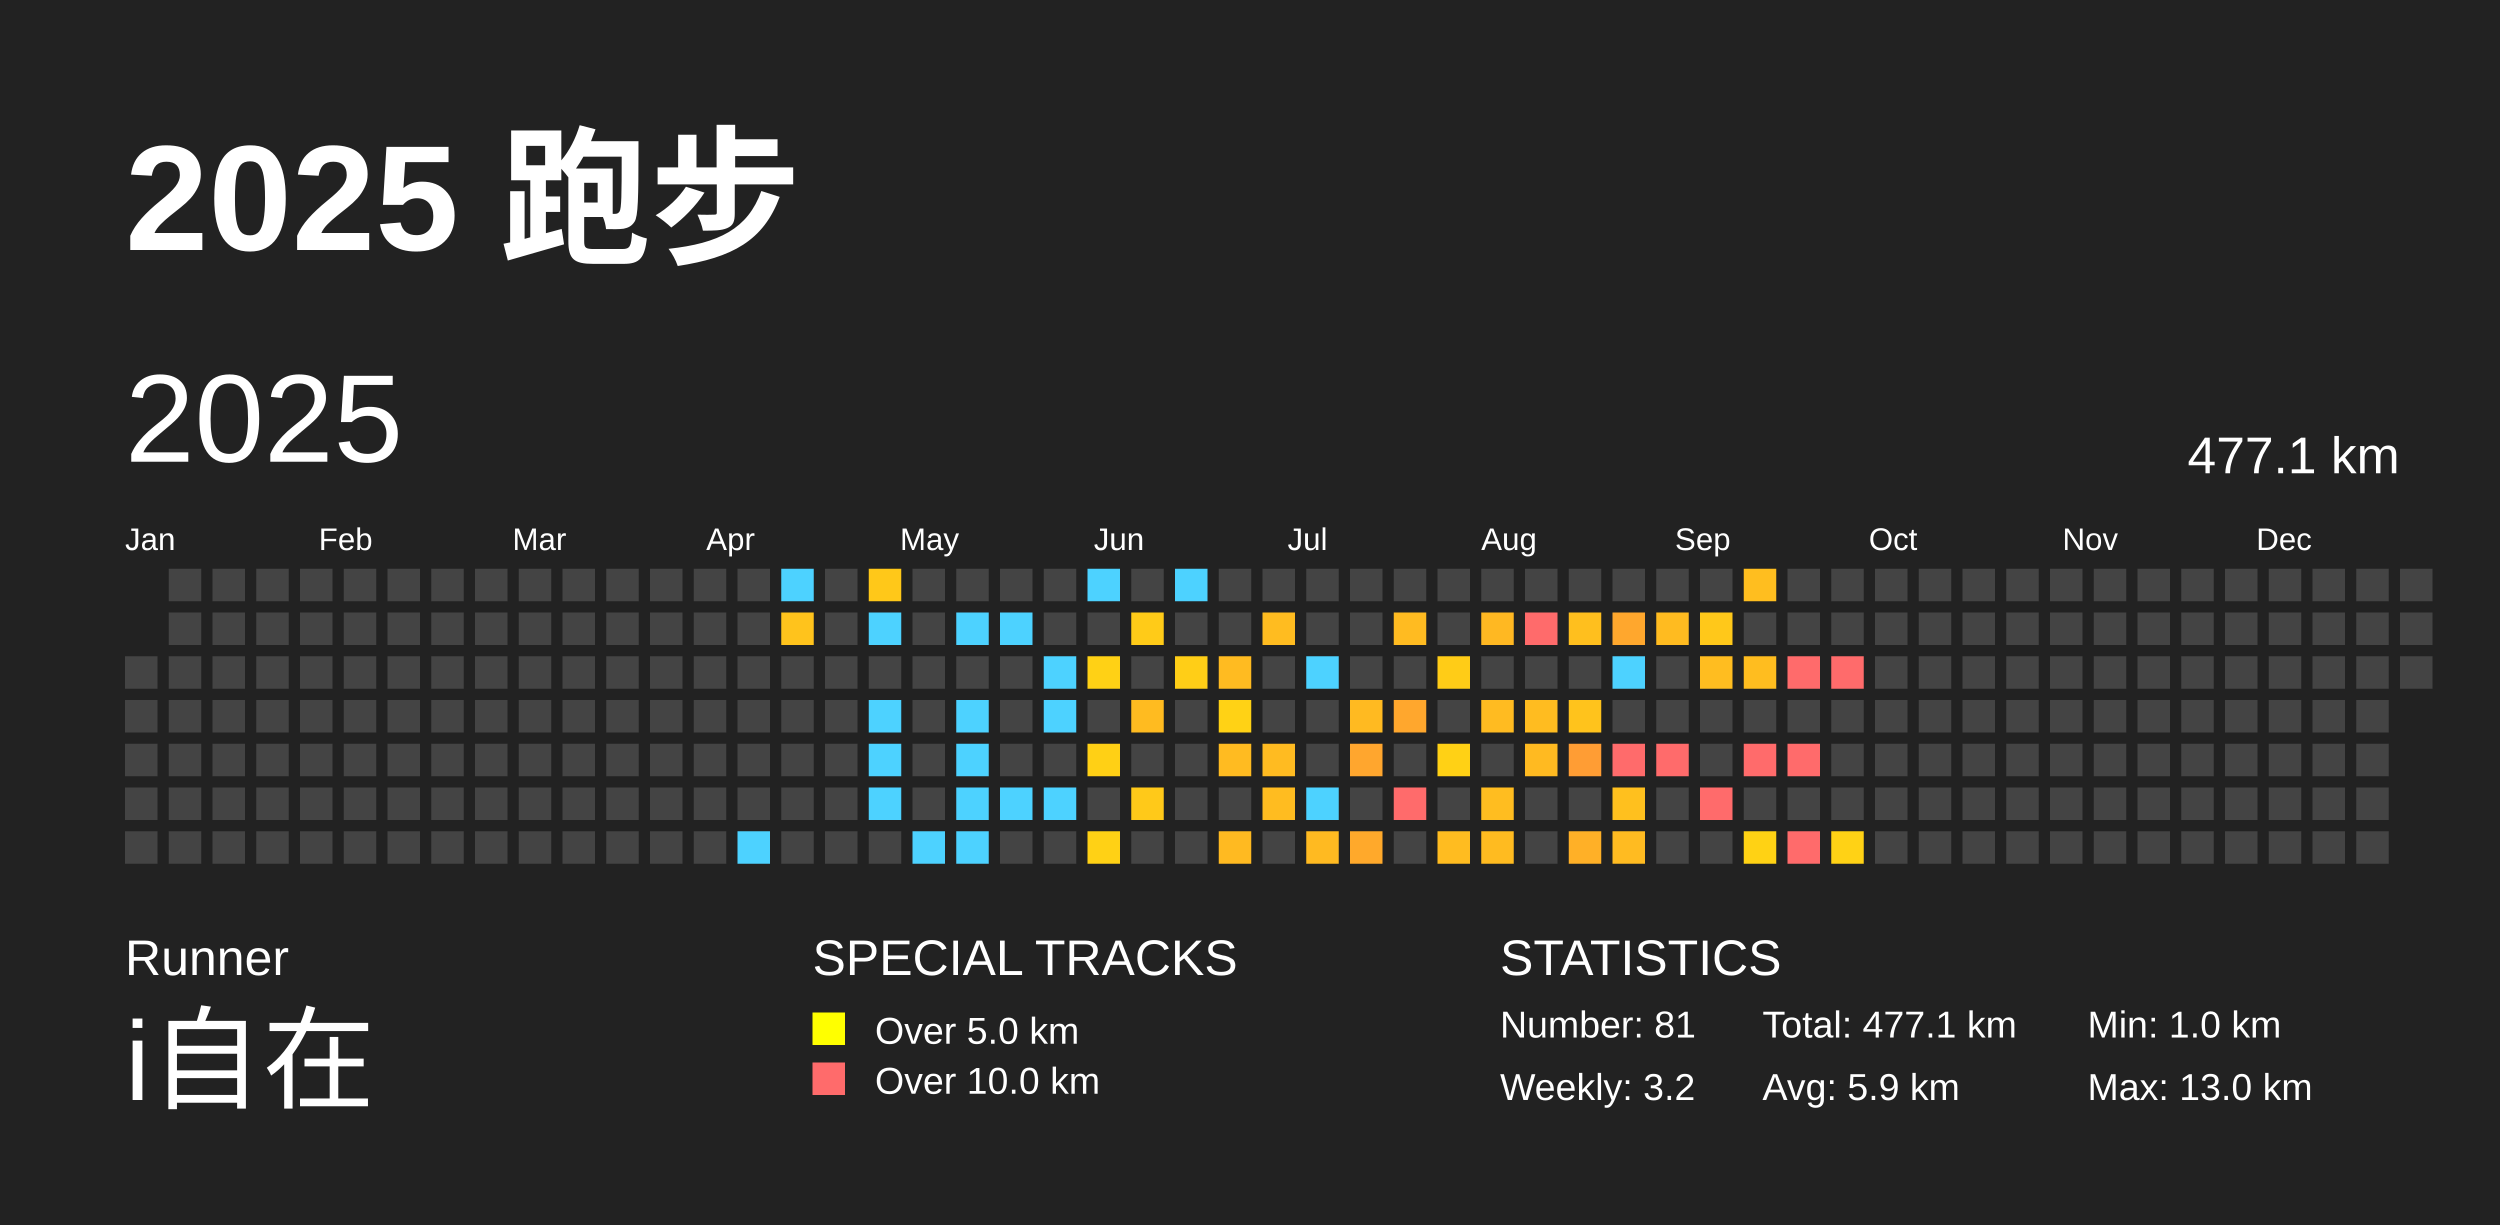
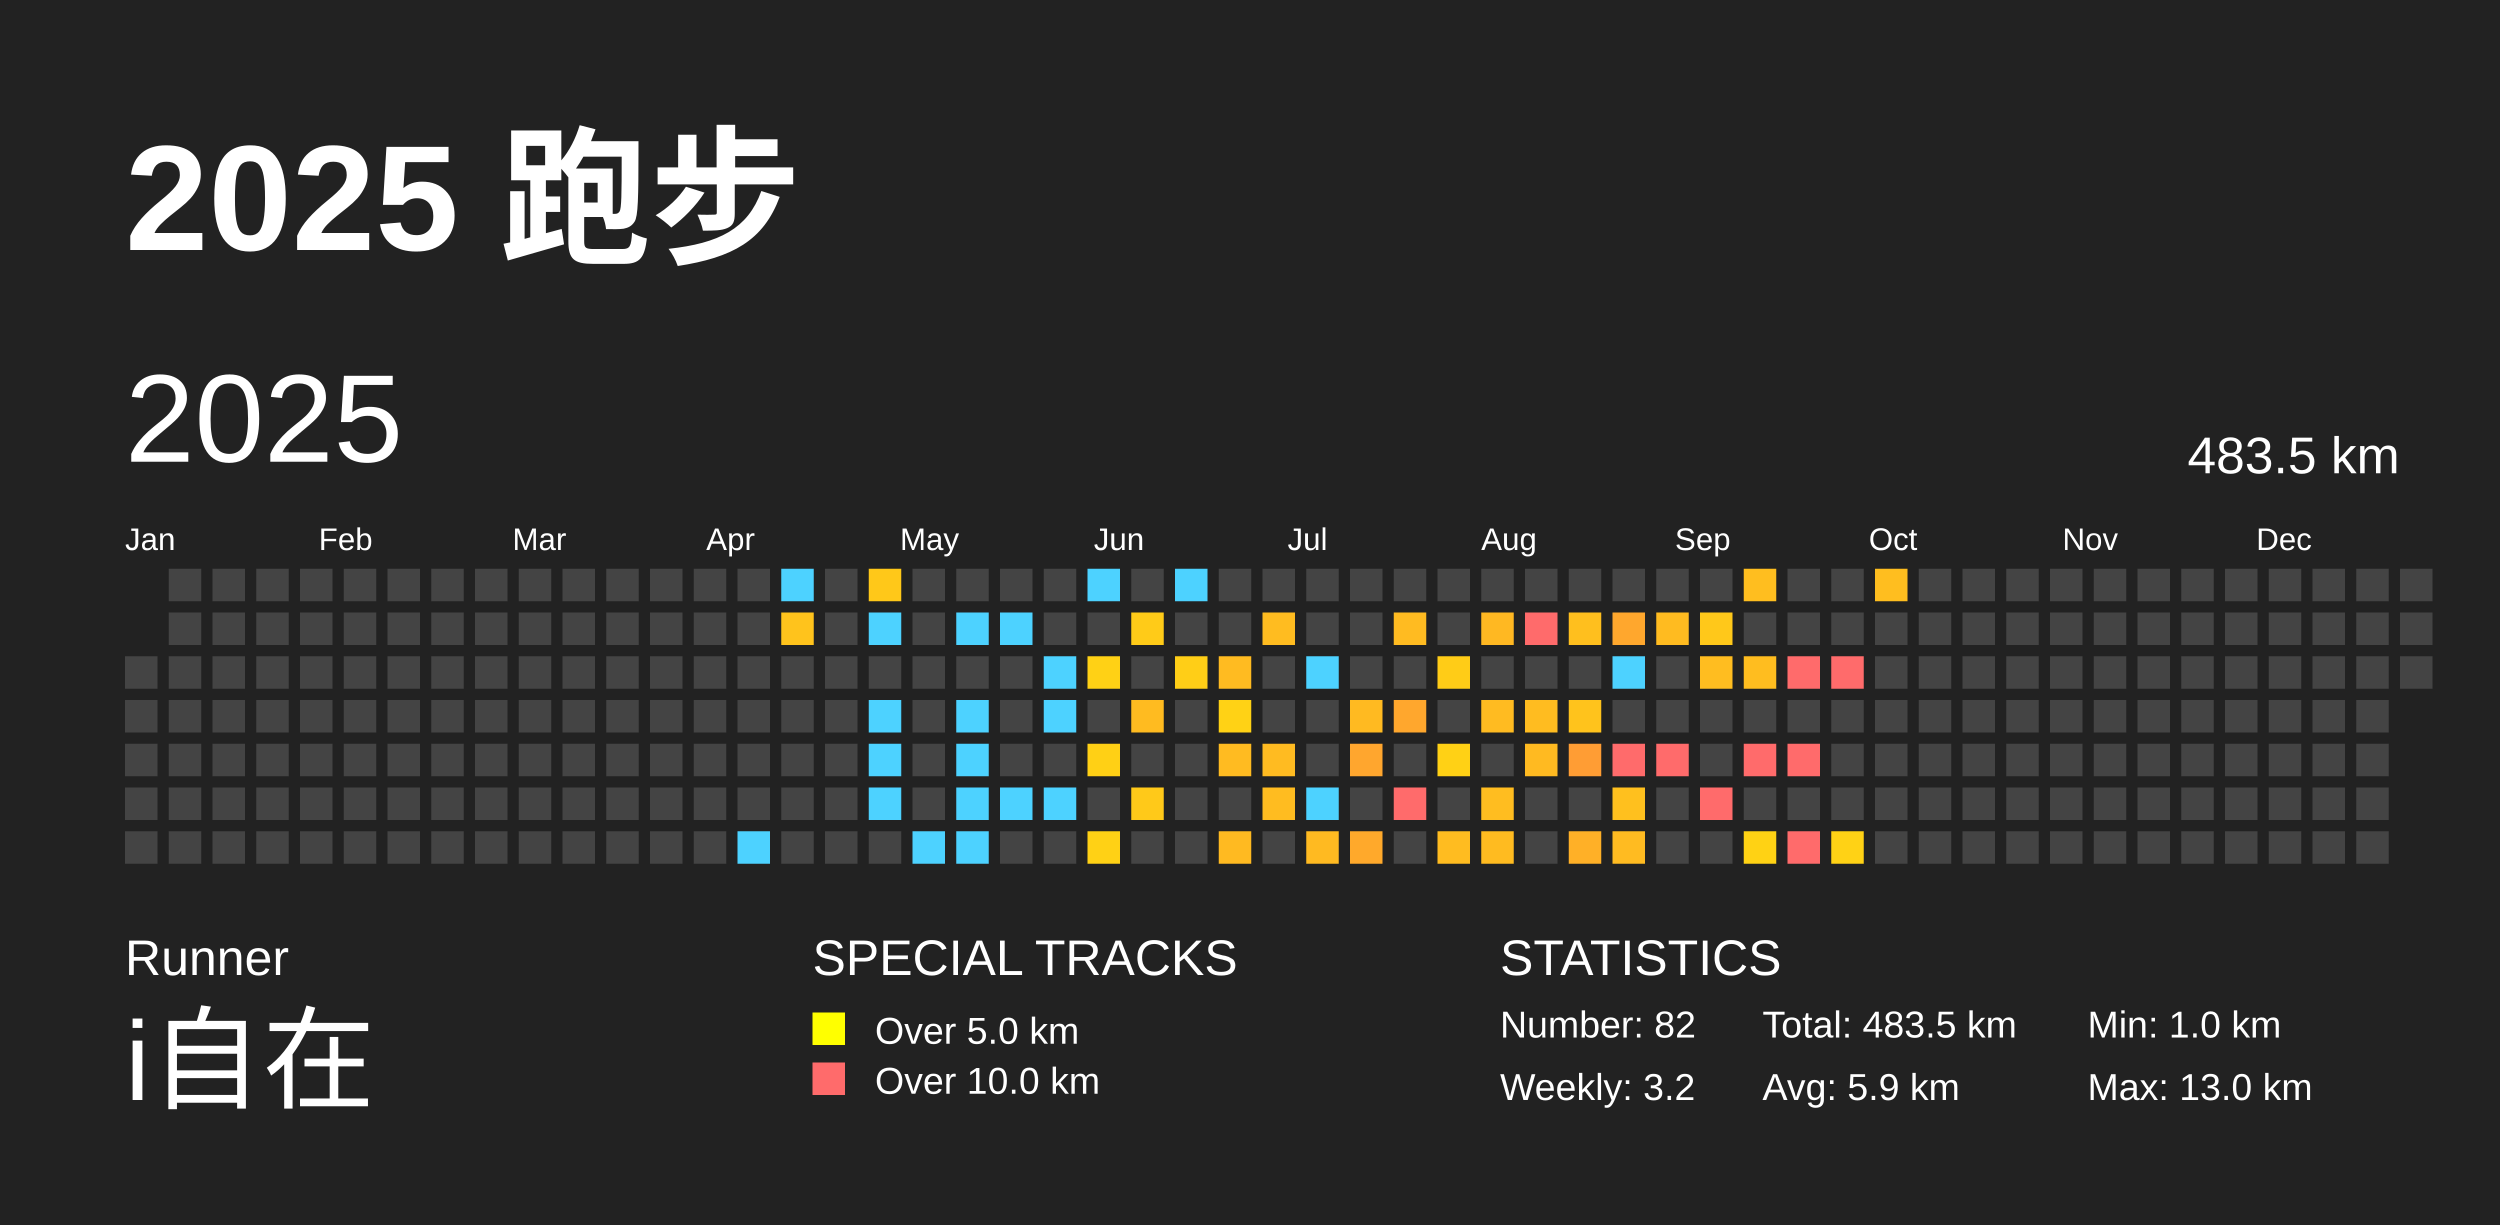
<svg xmlns="http://www.w3.org/2000/svg" baseProfile="full" height="98mm" version="1.1" viewBox="0,0,200,98" width="200mm">
  <defs />
  <rect fill="#222222" height="98" width="200" x="0" y="0" />
  <text fill="#FFFFFF" style="font-size:12px; font-family:Arial; font-weight:bold;" x="10" y="20">2025 跑步</text>
  <text fill="#FFFFFF" style="font-size:4px; font-family:Arial" x="10" y="78">Runner</text>
  <text fill="#FFFFFF" style="font-size:9px; font-family:Arial" x="10" y="88">i自在</text>
  <text fill="#FFFFFF" style="font-size:4px; font-family:Arial" x="65" y="78">SPECIAL TRACKS</text>
  <rect fill="#FFFF00" height="2.6" width="2.6" x="65" y="81" />
  <text fill="#FFFFFF" style="font-size:3px; font-family:Arial" x="70" y="83.5">Over 5.0 km</text>
  <rect fill="#FF6B6B" height="2.6" width="2.6" x="65" y="85" />
  <text fill="#FFFFFF" style="font-size:3px; font-family:Arial" x="70" y="87.5">Over 10.0 km</text>
  <text fill="#FFFFFF" style="font-size:4px; font-family:Arial" x="120" y="78">STATISTICS</text>
-   <text fill="#FFFFFF" style="font-size:3px; font-family:Arial" x="120" y="83">Number: 81</text>
+   <text fill="#FFFFFF" style="font-size:3px; font-family:Arial" x="120" y="83">Number: 82</text>
  <text fill="#FFFFFF" style="font-size:3px; font-family:Arial" x="120" y="88">Weekly: 3.2</text>
-   <text fill="#FFFFFF" style="font-size:3px; font-family:Arial" x="141" y="83">Total: 477.1 km</text>
+   <text fill="#FFFFFF" style="font-size:3px; font-family:Arial" x="141" y="83">Total: 483.5 km</text>
  <text fill="#FFFFFF" style="font-size:3px; font-family:Arial" x="141" y="88">Avg: 5.9 km</text>
  <text fill="#FFFFFF" style="font-size:3px; font-family:Arial" x="167" y="83">Min: 1.0 km</text>
  <text fill="#FFFFFF" style="font-size:3px; font-family:Arial" x="167" y="88">Max: 13.0 km</text>
  <text dominant-baseline="hanging" fill="#FFFFFF" style="font-size:10.0px; font-family:Arial;" x="10" y="30">2025</text>
-   <text dominant-baseline="hanging" fill="#FFFFFF" style="font-size:4.125px; font-family:Arial;" x="175" y="35">477.1 km</text>
+   <text dominant-baseline="hanging" fill="#FFFFFF" style="font-size:4.125px; font-family:Arial;" x="175" y="35">483.5 km</text>
  <text fill="#FFFFFF" style="font-size:2.5px; font-family:Arial" x="10.0" y="44">Jan</text>
  <text fill="#FFFFFF" style="font-size:2.5px; font-family:Arial" x="25.5" y="44">Feb</text>
  <text fill="#FFFFFF" style="font-size:2.5px; font-family:Arial" x="41.0" y="44">Mar</text>
  <text fill="#FFFFFF" style="font-size:2.5px; font-family:Arial" x="56.5" y="44">Apr</text>
  <text fill="#FFFFFF" style="font-size:2.5px; font-family:Arial" x="72.0" y="44">May</text>
  <text fill="#FFFFFF" style="font-size:2.5px; font-family:Arial" x="87.5" y="44">Jun</text>
  <text fill="#FFFFFF" style="font-size:2.5px; font-family:Arial" x="103.0" y="44">Jul</text>
  <text fill="#FFFFFF" style="font-size:2.5px; font-family:Arial" x="118.5" y="44">Aug</text>
  <text fill="#FFFFFF" style="font-size:2.5px; font-family:Arial" x="134.0" y="44">Sep</text>
  <text fill="#FFFFFF" style="font-size:2.5px; font-family:Arial" x="149.5" y="44">Oct</text>
  <text fill="#FFFFFF" style="font-size:2.5px; font-family:Arial" x="165.0" y="44">Nov</text>
  <text fill="#FFFFFF" style="font-size:2.5px; font-family:Arial" x="180.5" y="44">Dec</text>
  <rect fill="#444444" height="2.6" width="2.6" x="10.0" y="52.5" />
  <rect fill="#444444" height="2.6" width="2.6" x="10.0" y="56.0" />
  <rect fill="#444444" height="2.6" width="2.6" x="10.0" y="59.5" />
  <rect fill="#444444" height="2.6" width="2.6" x="10.0" y="63.0" />
  <rect fill="#444444" height="2.6" width="2.6" x="10.0" y="66.5" />
  <rect fill="#444444" height="2.6" width="2.6" x="13.5" y="45.5" />
  <rect fill="#444444" height="2.6" width="2.6" x="13.5" y="49.0" />
  <rect fill="#444444" height="2.6" width="2.6" x="13.5" y="52.5" />
  <rect fill="#444444" height="2.6" width="2.6" x="13.5" y="56.0" />
  <rect fill="#444444" height="2.6" width="2.6" x="13.5" y="59.5" />
  <rect fill="#444444" height="2.6" width="2.6" x="13.5" y="63.0" />
  <rect fill="#444444" height="2.6" width="2.6" x="13.5" y="66.5" />
  <rect fill="#444444" height="2.6" width="2.6" x="17.0" y="45.5" />
  <rect fill="#444444" height="2.6" width="2.6" x="17.0" y="49.0" />
  <rect fill="#444444" height="2.6" width="2.6" x="17.0" y="52.5" />
  <rect fill="#444444" height="2.6" width="2.6" x="17.0" y="56.0" />
  <rect fill="#444444" height="2.6" width="2.6" x="17.0" y="59.5" />
  <rect fill="#444444" height="2.6" width="2.6" x="17.0" y="63.0" />
  <rect fill="#444444" height="2.6" width="2.6" x="17.0" y="66.5" />
  <rect fill="#444444" height="2.6" width="2.6" x="20.5" y="45.5" />
  <rect fill="#444444" height="2.6" width="2.6" x="20.5" y="49.0" />
  <rect fill="#444444" height="2.6" width="2.6" x="20.5" y="52.5" />
  <rect fill="#444444" height="2.6" width="2.6" x="20.5" y="56.0" />
  <rect fill="#444444" height="2.6" width="2.6" x="20.5" y="59.5" />
  <rect fill="#444444" height="2.6" width="2.6" x="20.5" y="63.0" />
  <rect fill="#444444" height="2.6" width="2.6" x="20.5" y="66.5" />
  <rect fill="#444444" height="2.6" width="2.6" x="24.0" y="45.5" />
  <rect fill="#444444" height="2.6" width="2.6" x="24.0" y="49.0" />
  <rect fill="#444444" height="2.6" width="2.6" x="24.0" y="52.5" />
  <rect fill="#444444" height="2.6" width="2.6" x="24.0" y="56.0" />
  <rect fill="#444444" height="2.6" width="2.6" x="24.0" y="59.5" />
  <rect fill="#444444" height="2.6" width="2.6" x="24.0" y="63.0" />
  <rect fill="#444444" height="2.6" width="2.6" x="24.0" y="66.5" />
  <rect fill="#444444" height="2.6" width="2.6" x="27.5" y="45.5" />
  <rect fill="#444444" height="2.6" width="2.6" x="27.5" y="49.0" />
  <rect fill="#444444" height="2.6" width="2.6" x="27.5" y="52.5" />
  <rect fill="#444444" height="2.6" width="2.6" x="27.5" y="56.0" />
  <rect fill="#444444" height="2.6" width="2.6" x="27.5" y="59.5" />
  <rect fill="#444444" height="2.6" width="2.6" x="27.5" y="63.0" />
  <rect fill="#444444" height="2.6" width="2.6" x="27.5" y="66.5" />
  <rect fill="#444444" height="2.6" width="2.6" x="31.0" y="45.5" />
  <rect fill="#444444" height="2.6" width="2.6" x="31.0" y="49.0" />
  <rect fill="#444444" height="2.6" width="2.6" x="31.0" y="52.5" />
  <rect fill="#444444" height="2.6" width="2.6" x="31.0" y="56.0" />
  <rect fill="#444444" height="2.6" width="2.6" x="31.0" y="59.5" />
  <rect fill="#444444" height="2.6" width="2.6" x="31.0" y="63.0" />
  <rect fill="#444444" height="2.6" width="2.6" x="31.0" y="66.5" />
  <rect fill="#444444" height="2.6" width="2.6" x="34.5" y="45.5" />
  <rect fill="#444444" height="2.6" width="2.6" x="34.5" y="49.0" />
  <rect fill="#444444" height="2.6" width="2.6" x="34.5" y="52.5" />
  <rect fill="#444444" height="2.6" width="2.6" x="34.5" y="56.0" />
  <rect fill="#444444" height="2.6" width="2.6" x="34.5" y="59.5" />
  <rect fill="#444444" height="2.6" width="2.6" x="34.5" y="63.0" />
  <rect fill="#444444" height="2.6" width="2.6" x="34.5" y="66.5" />
  <rect fill="#444444" height="2.6" width="2.6" x="38.0" y="45.5" />
  <rect fill="#444444" height="2.6" width="2.6" x="38.0" y="49.0" />
  <rect fill="#444444" height="2.6" width="2.6" x="38.0" y="52.5" />
  <rect fill="#444444" height="2.6" width="2.6" x="38.0" y="56.0" />
  <rect fill="#444444" height="2.6" width="2.6" x="38.0" y="59.5" />
  <rect fill="#444444" height="2.6" width="2.6" x="38.0" y="63.0" />
  <rect fill="#444444" height="2.6" width="2.6" x="38.0" y="66.5" />
  <rect fill="#444444" height="2.6" width="2.6" x="41.5" y="45.5" />
  <rect fill="#444444" height="2.6" width="2.6" x="41.5" y="49.0" />
  <rect fill="#444444" height="2.6" width="2.6" x="41.5" y="52.5" />
  <rect fill="#444444" height="2.6" width="2.6" x="41.5" y="56.0" />
  <rect fill="#444444" height="2.6" width="2.6" x="41.5" y="59.5" />
  <rect fill="#444444" height="2.6" width="2.6" x="41.5" y="63.0" />
  <rect fill="#444444" height="2.6" width="2.6" x="41.5" y="66.5" />
  <rect fill="#444444" height="2.6" width="2.6" x="45.0" y="45.5" />
  <rect fill="#444444" height="2.6" width="2.6" x="45.0" y="49.0" />
  <rect fill="#444444" height="2.6" width="2.6" x="45.0" y="52.5" />
  <rect fill="#444444" height="2.6" width="2.6" x="45.0" y="56.0" />
  <rect fill="#444444" height="2.6" width="2.6" x="45.0" y="59.5" />
  <rect fill="#444444" height="2.6" width="2.6" x="45.0" y="63.0" />
  <rect fill="#444444" height="2.6" width="2.6" x="45.0" y="66.5" />
  <rect fill="#444444" height="2.6" width="2.6" x="48.5" y="45.5" />
  <rect fill="#444444" height="2.6" width="2.6" x="48.5" y="49.0" />
  <rect fill="#444444" height="2.6" width="2.6" x="48.5" y="52.5" />
  <rect fill="#444444" height="2.6" width="2.6" x="48.5" y="56.0" />
  <rect fill="#444444" height="2.6" width="2.6" x="48.5" y="59.5" />
  <rect fill="#444444" height="2.6" width="2.6" x="48.5" y="63.0" />
  <rect fill="#444444" height="2.6" width="2.6" x="48.5" y="66.5" />
  <rect fill="#444444" height="2.6" width="2.6" x="52.0" y="45.5" />
  <rect fill="#444444" height="2.6" width="2.6" x="52.0" y="49.0" />
  <rect fill="#444444" height="2.6" width="2.6" x="52.0" y="52.5" />
  <rect fill="#444444" height="2.6" width="2.6" x="52.0" y="56.0" />
  <rect fill="#444444" height="2.6" width="2.6" x="52.0" y="59.5" />
  <rect fill="#444444" height="2.6" width="2.6" x="52.0" y="63.0" />
  <rect fill="#444444" height="2.6" width="2.6" x="52.0" y="66.5" />
  <rect fill="#444444" height="2.6" width="2.6" x="55.5" y="45.5" />
  <rect fill="#444444" height="2.6" width="2.6" x="55.5" y="49.0" />
  <rect fill="#444444" height="2.6" width="2.6" x="55.5" y="52.5" />
  <rect fill="#444444" height="2.6" width="2.6" x="55.5" y="56.0" />
  <rect fill="#444444" height="2.6" width="2.6" x="55.5" y="59.5" />
  <rect fill="#444444" height="2.6" width="2.6" x="55.5" y="63.0" />
  <rect fill="#444444" height="2.6" width="2.6" x="55.5" y="66.5" />
  <rect fill="#444444" height="2.6" width="2.6" x="59.0" y="45.5" />
  <rect fill="#444444" height="2.6" width="2.6" x="59.0" y="49.0" />
  <rect fill="#444444" height="2.6" width="2.6" x="59.0" y="52.5" />
  <rect fill="#444444" height="2.6" width="2.6" x="59.0" y="56.0" />
  <rect fill="#444444" height="2.6" width="2.6" x="59.0" y="59.5" />
  <rect fill="#444444" height="2.6" width="2.6" x="59.0" y="63.0" />
  <rect fill="#4dd2ff" height="2.6" width="2.6" x="59.0" y="66.5" />
  <rect fill="#4dd2ff" height="2.6" width="2.6" x="62.5" y="45.5" />
  <rect fill="#ffc31c" height="2.6" width="2.6" x="62.5" y="49.0" />
  <rect fill="#444444" height="2.6" width="2.6" x="62.5" y="52.5" />
  <rect fill="#444444" height="2.6" width="2.6" x="62.5" y="56.0" />
  <rect fill="#444444" height="2.6" width="2.6" x="62.5" y="59.5" />
  <rect fill="#444444" height="2.6" width="2.6" x="62.5" y="63.0" />
  <rect fill="#444444" height="2.6" width="2.6" x="62.5" y="66.5" />
  <rect fill="#444444" height="2.6" width="2.6" x="66.0" y="45.5" />
  <rect fill="#444444" height="2.6" width="2.6" x="66.0" y="49.0" />
  <rect fill="#444444" height="2.6" width="2.6" x="66.0" y="52.5" />
  <rect fill="#444444" height="2.6" width="2.6" x="66.0" y="56.0" />
  <rect fill="#444444" height="2.6" width="2.6" x="66.0" y="59.5" />
  <rect fill="#444444" height="2.6" width="2.6" x="66.0" y="63.0" />
  <rect fill="#444444" height="2.6" width="2.6" x="66.0" y="66.5" />
  <rect fill="#ffc819" height="2.6" width="2.6" x="69.5" y="45.5" />
  <rect fill="#4dd2ff" height="2.6" width="2.6" x="69.5" y="49.0" />
  <rect fill="#444444" height="2.6" width="2.6" x="69.5" y="52.5" />
  <rect fill="#4dd2ff" height="2.6" width="2.6" x="69.5" y="56.0" />
  <rect fill="#4dd2ff" height="2.6" width="2.6" x="69.5" y="59.5" />
  <rect fill="#4dd2ff" height="2.6" width="2.6" x="69.5" y="63.0" />
  <rect fill="#444444" height="2.6" width="2.6" x="69.5" y="66.5" />
  <rect fill="#444444" height="2.6" width="2.6" x="73.0" y="45.5" />
  <rect fill="#444444" height="2.6" width="2.6" x="73.0" y="49.0" />
  <rect fill="#444444" height="2.6" width="2.6" x="73.0" y="52.5" />
  <rect fill="#444444" height="2.6" width="2.6" x="73.0" y="56.0" />
  <rect fill="#444444" height="2.6" width="2.6" x="73.0" y="59.5" />
  <rect fill="#444444" height="2.6" width="2.6" x="73.0" y="63.0" />
  <rect fill="#4dd2ff" height="2.6" width="2.6" x="73.0" y="66.5" />
  <rect fill="#444444" height="2.6" width="2.6" x="76.5" y="45.5" />
  <rect fill="#4dd2ff" height="2.6" width="2.6" x="76.5" y="49.0" />
  <rect fill="#444444" height="2.6" width="2.6" x="76.5" y="52.5" />
  <rect fill="#4dd2ff" height="2.6" width="2.6" x="76.5" y="56.0" />
  <rect fill="#4dd2ff" height="2.6" width="2.6" x="76.5" y="59.5" />
  <rect fill="#4dd2ff" height="2.6" width="2.6" x="76.5" y="63.0" />
  <rect fill="#4dd2ff" height="2.6" width="2.6" x="76.5" y="66.5" />
  <rect fill="#444444" height="2.6" width="2.6" x="80.0" y="45.5" />
  <rect fill="#4dd2ff" height="2.6" width="2.6" x="80.0" y="49.0" />
  <rect fill="#444444" height="2.6" width="2.6" x="80.0" y="52.5" />
  <rect fill="#444444" height="2.6" width="2.6" x="80.0" y="56.0" />
  <rect fill="#444444" height="2.6" width="2.6" x="80.0" y="59.5" />
  <rect fill="#4dd2ff" height="2.6" width="2.6" x="80.0" y="63.0" />
  <rect fill="#444444" height="2.6" width="2.6" x="80.0" y="66.5" />
  <rect fill="#444444" height="2.6" width="2.6" x="83.5" y="45.5" />
  <rect fill="#444444" height="2.6" width="2.6" x="83.5" y="49.0" />
  <rect fill="#4dd2ff" height="2.6" width="2.6" x="83.5" y="52.5" />
  <rect fill="#4dd2ff" height="2.6" width="2.6" x="83.5" y="56.0" />
  <rect fill="#444444" height="2.6" width="2.6" x="83.5" y="59.5" />
  <rect fill="#4dd2ff" height="2.6" width="2.6" x="83.5" y="63.0" />
  <rect fill="#444444" height="2.6" width="2.6" x="83.5" y="66.5" />
  <rect fill="#4dd2ff" height="2.6" width="2.6" x="87.0" y="45.5" />
  <rect fill="#444444" height="2.6" width="2.6" x="87.0" y="49.0" />
  <rect fill="#ffd115" height="2.6" width="2.6" x="87.0" y="52.5" />
  <rect fill="#444444" height="2.6" width="2.6" x="87.0" y="56.0" />
  <rect fill="#ffd015" height="2.6" width="2.6" x="87.0" y="59.5" />
  <rect fill="#444444" height="2.6" width="2.6" x="87.0" y="63.0" />
  <rect fill="#ffd115" height="2.6" width="2.6" x="87.0" y="66.5" />
  <rect fill="#444444" height="2.6" width="2.6" x="90.5" y="45.5" />
  <rect fill="#ffcb18" height="2.6" width="2.6" x="90.5" y="49.0" />
  <rect fill="#444444" height="2.6" width="2.6" x="90.5" y="52.5" />
  <rect fill="#ffbb20" height="2.6" width="2.6" x="90.5" y="56.0" />
  <rect fill="#444444" height="2.6" width="2.6" x="90.5" y="59.5" />
  <rect fill="#ffc919" height="2.6" width="2.6" x="90.5" y="63.0" />
  <rect fill="#444444" height="2.6" width="2.6" x="90.5" y="66.5" />
  <rect fill="#4dd2ff" height="2.6" width="2.6" x="94.0" y="45.5" />
  <rect fill="#444444" height="2.6" width="2.6" x="94.0" y="49.0" />
  <rect fill="#ffce17" height="2.6" width="2.6" x="94.0" y="52.5" />
  <rect fill="#444444" height="2.6" width="2.6" x="94.0" y="56.0" />
  <rect fill="#444444" height="2.6" width="2.6" x="94.0" y="59.5" />
  <rect fill="#444444" height="2.6" width="2.6" x="94.0" y="63.0" />
  <rect fill="#444444" height="2.6" width="2.6" x="94.0" y="66.5" />
  <rect fill="#444444" height="2.6" width="2.6" x="97.5" y="45.5" />
  <rect fill="#444444" height="2.6" width="2.6" x="97.5" y="49.0" />
  <rect fill="#ffbb21" height="2.6" width="2.6" x="97.5" y="52.5" />
  <rect fill="#ffd215" height="2.6" width="2.6" x="97.5" y="56.0" />
  <rect fill="#ffbb21" height="2.6" width="2.6" x="97.5" y="59.5" />
  <rect fill="#444444" height="2.6" width="2.6" x="97.5" y="63.0" />
  <rect fill="#ffba21" height="2.6" width="2.6" x="97.5" y="66.5" />
  <rect fill="#444444" height="2.6" width="2.6" x="101.0" y="45.5" />
  <rect fill="#ffbc20" height="2.6" width="2.6" x="101.0" y="49.0" />
  <rect fill="#444444" height="2.6" width="2.6" x="101.0" y="52.5" />
  <rect fill="#444444" height="2.6" width="2.6" x="101.0" y="56.0" />
  <rect fill="#ffbb21" height="2.6" width="2.6" x="101.0" y="59.5" />
  <rect fill="#ffbc20" height="2.6" width="2.6" x="101.0" y="63.0" />
  <rect fill="#444444" height="2.6" width="2.6" x="101.0" y="66.5" />
  <rect fill="#444444" height="2.6" width="2.6" x="104.5" y="45.5" />
  <rect fill="#444444" height="2.6" width="2.6" x="104.5" y="49.0" />
  <rect fill="#4dd2ff" height="2.6" width="2.6" x="104.5" y="52.5" />
  <rect fill="#444444" height="2.6" width="2.6" x="104.5" y="56.0" />
  <rect fill="#444444" height="2.6" width="2.6" x="104.5" y="59.5" />
  <rect fill="#4dd2ff" height="2.6" width="2.6" x="104.5" y="63.0" />
  <rect fill="#ffba21" height="2.6" width="2.6" x="104.5" y="66.5" />
  <rect fill="#444444" height="2.6" width="2.6" x="108.0" y="45.5" />
  <rect fill="#444444" height="2.6" width="2.6" x="108.0" y="49.0" />
  <rect fill="#444444" height="2.6" width="2.6" x="108.0" y="52.5" />
  <rect fill="#ffba21" height="2.6" width="2.6" x="108.0" y="56.0" />
  <rect fill="#ffa62e" height="2.6" width="2.6" x="108.0" y="59.5" />
  <rect fill="#444444" height="2.6" width="2.6" x="108.0" y="63.0" />
  <rect fill="#ffa92b" height="2.6" width="2.6" x="108.0" y="66.5" />
  <rect fill="#444444" height="2.6" width="2.6" x="111.5" y="45.5" />
  <rect fill="#ffbb21" height="2.6" width="2.6" x="111.5" y="49.0" />
  <rect fill="#444444" height="2.6" width="2.6" x="111.5" y="52.5" />
  <rect fill="#ffa72d" height="2.6" width="2.6" x="111.5" y="56.0" />
  <rect fill="#444444" height="2.6" width="2.6" x="111.5" y="59.5" />
  <rect fill="#FF6B6B" height="2.6" width="2.6" x="111.5" y="63.0" />
  <rect fill="#444444" height="2.6" width="2.6" x="111.5" y="66.5" />
  <rect fill="#444444" height="2.6" width="2.6" x="115.0" y="45.5" />
  <rect fill="#444444" height="2.6" width="2.6" x="115.0" y="49.0" />
  <rect fill="#ffcc17" height="2.6" width="2.6" x="115.0" y="52.5" />
  <rect fill="#444444" height="2.6" width="2.6" x="115.0" y="56.0" />
  <rect fill="#ffd115" height="2.6" width="2.6" x="115.0" y="59.5" />
  <rect fill="#444444" height="2.6" width="2.6" x="115.0" y="63.0" />
  <rect fill="#ffbc20" height="2.6" width="2.6" x="115.0" y="66.5" />
  <rect fill="#444444" height="2.6" width="2.6" x="118.5" y="45.5" />
  <rect fill="#ffb822" height="2.6" width="2.6" x="118.5" y="49.0" />
  <rect fill="#444444" height="2.6" width="2.6" x="118.5" y="52.5" />
  <rect fill="#ffbb21" height="2.6" width="2.6" x="118.5" y="56.0" />
  <rect fill="#444444" height="2.6" width="2.6" x="118.5" y="59.5" />
  <rect fill="#ffbd20" height="2.6" width="2.6" x="118.5" y="63.0" />
  <rect fill="#ffbb20" height="2.6" width="2.6" x="118.5" y="66.5" />
  <rect fill="#444444" height="2.6" width="2.6" x="122.0" y="45.5" />
  <rect fill="#FF6B6B" height="2.6" width="2.6" x="122.0" y="49.0" />
  <rect fill="#444444" height="2.6" width="2.6" x="122.0" y="52.5" />
  <rect fill="#ffbc20" height="2.6" width="2.6" x="122.0" y="56.0" />
  <rect fill="#ffba21" height="2.6" width="2.6" x="122.0" y="59.5" />
  <rect fill="#444444" height="2.6" width="2.6" x="122.0" y="63.0" />
  <rect fill="#444444" height="2.6" width="2.6" x="122.0" y="66.5" />
  <rect fill="#444444" height="2.6" width="2.6" x="125.5" y="45.5" />
  <rect fill="#ffbf1e" height="2.6" width="2.6" x="125.5" y="49.0" />
  <rect fill="#444444" height="2.6" width="2.6" x="125.5" y="52.5" />
  <rect fill="#ffc31c" height="2.6" width="2.6" x="125.5" y="56.0" />
  <rect fill="#ff9d34" height="2.6" width="2.6" x="125.5" y="59.5" />
  <rect fill="#444444" height="2.6" width="2.6" x="125.5" y="63.0" />
  <rect fill="#ffb027" height="2.6" width="2.6" x="125.5" y="66.5" />
  <rect fill="#444444" height="2.6" width="2.6" x="129.0" y="45.5" />
  <rect fill="#ffa72d" height="2.6" width="2.6" x="129.0" y="49.0" />
  <rect fill="#4dd2ff" height="2.6" width="2.6" x="129.0" y="52.5" />
  <rect fill="#444444" height="2.6" width="2.6" x="129.0" y="56.0" />
  <rect fill="#FF6B6B" height="2.6" width="2.6" x="129.0" y="59.5" />
  <rect fill="#ffc01e" height="2.6" width="2.6" x="129.0" y="63.0" />
  <rect fill="#ffbb21" height="2.6" width="2.6" x="129.0" y="66.5" />
  <rect fill="#444444" height="2.6" width="2.6" x="132.5" y="45.5" />
  <rect fill="#ffbb20" height="2.6" width="2.6" x="132.5" y="49.0" />
  <rect fill="#444444" height="2.6" width="2.6" x="132.5" y="52.5" />
  <rect fill="#444444" height="2.6" width="2.6" x="132.5" y="56.0" />
  <rect fill="#FF6B6B" height="2.6" width="2.6" x="132.5" y="59.5" />
  <rect fill="#444444" height="2.6" width="2.6" x="132.5" y="63.0" />
  <rect fill="#444444" height="2.6" width="2.6" x="132.5" y="66.5" />
  <rect fill="#444444" height="2.6" width="2.6" x="136.0" y="45.5" />
  <rect fill="#ffc81a" height="2.6" width="2.6" x="136.0" y="49.0" />
  <rect fill="#ffbd20" height="2.6" width="2.6" x="136.0" y="52.5" />
  <rect fill="#444444" height="2.6" width="2.6" x="136.0" y="56.0" />
  <rect fill="#444444" height="2.6" width="2.6" x="136.0" y="59.5" />
  <rect fill="#FF6B6B" height="2.6" width="2.6" x="136.0" y="63.0" />
  <rect fill="#444444" height="2.6" width="2.6" x="136.0" y="66.5" />
  <rect fill="#ffbe1f" height="2.6" width="2.6" x="139.5" y="45.5" />
  <rect fill="#444444" height="2.6" width="2.6" x="139.5" y="49.0" />
  <rect fill="#ffbd1f" height="2.6" width="2.6" x="139.5" y="52.5" />
  <rect fill="#444444" height="2.6" width="2.6" x="139.5" y="56.0" />
  <rect fill="#FF6B6B" height="2.6" width="2.6" x="139.5" y="59.5" />
  <rect fill="#444444" height="2.6" width="2.6" x="139.5" y="63.0" />
  <rect fill="#ffd214" height="2.6" width="2.6" x="139.5" y="66.5" />
  <rect fill="#444444" height="2.6" width="2.6" x="143.0" y="45.5" />
  <rect fill="#444444" height="2.6" width="2.6" x="143.0" y="49.0" />
  <rect fill="#FF6B6B" height="2.6" width="2.6" x="143.0" y="52.5" />
  <rect fill="#444444" height="2.6" width="2.6" x="143.0" y="56.0" />
  <rect fill="#FF6B6B" height="2.6" width="2.6" x="143.0" y="59.5" />
  <rect fill="#444444" height="2.6" width="2.6" x="143.0" y="63.0" />
  <rect fill="#FF6B6B" height="2.6" width="2.6" x="143.0" y="66.5" />
  <rect fill="#444444" height="2.6" width="2.6" x="146.5" y="45.5" />
  <rect fill="#444444" height="2.6" width="2.6" x="146.5" y="49.0" />
  <rect fill="#FF6B6B" height="2.6" width="2.6" x="146.5" y="52.5" />
  <rect fill="#444444" height="2.6" width="2.6" x="146.5" y="56.0" />
  <rect fill="#444444" height="2.6" width="2.6" x="146.5" y="59.5" />
  <rect fill="#444444" height="2.6" width="2.6" x="146.5" y="63.0" />
  <rect fill="#ffd215" height="2.6" width="2.6" x="146.5" y="66.5" />
-   <rect fill="#444444" height="2.6" width="2.6" x="150.0" y="45.5" />
+   <rect fill="#ffbe1f" height="2.6" width="2.6" x="150.0" y="45.5" />
  <rect fill="#444444" height="2.6" width="2.6" x="150.0" y="49.0" />
  <rect fill="#444444" height="2.6" width="2.6" x="150.0" y="52.5" />
  <rect fill="#444444" height="2.6" width="2.6" x="150.0" y="56.0" />
  <rect fill="#444444" height="2.6" width="2.6" x="150.0" y="59.5" />
  <rect fill="#444444" height="2.6" width="2.6" x="150.0" y="63.0" />
  <rect fill="#444444" height="2.6" width="2.6" x="150.0" y="66.5" />
  <rect fill="#444444" height="2.6" width="2.6" x="153.5" y="45.5" />
  <rect fill="#444444" height="2.6" width="2.6" x="153.5" y="49.0" />
  <rect fill="#444444" height="2.6" width="2.6" x="153.5" y="52.5" />
  <rect fill="#444444" height="2.6" width="2.6" x="153.5" y="56.0" />
  <rect fill="#444444" height="2.6" width="2.6" x="153.5" y="59.5" />
  <rect fill="#444444" height="2.6" width="2.6" x="153.5" y="63.0" />
  <rect fill="#444444" height="2.6" width="2.6" x="153.5" y="66.5" />
  <rect fill="#444444" height="2.6" width="2.6" x="157.0" y="45.5" />
  <rect fill="#444444" height="2.6" width="2.6" x="157.0" y="49.0" />
  <rect fill="#444444" height="2.6" width="2.6" x="157.0" y="52.5" />
  <rect fill="#444444" height="2.6" width="2.6" x="157.0" y="56.0" />
  <rect fill="#444444" height="2.6" width="2.6" x="157.0" y="59.5" />
  <rect fill="#444444" height="2.6" width="2.6" x="157.0" y="63.0" />
  <rect fill="#444444" height="2.6" width="2.6" x="157.0" y="66.5" />
  <rect fill="#444444" height="2.6" width="2.6" x="160.5" y="45.5" />
  <rect fill="#444444" height="2.6" width="2.6" x="160.5" y="49.0" />
  <rect fill="#444444" height="2.6" width="2.6" x="160.5" y="52.5" />
  <rect fill="#444444" height="2.6" width="2.6" x="160.5" y="56.0" />
  <rect fill="#444444" height="2.6" width="2.6" x="160.5" y="59.5" />
  <rect fill="#444444" height="2.6" width="2.6" x="160.5" y="63.0" />
  <rect fill="#444444" height="2.6" width="2.6" x="160.5" y="66.5" />
  <rect fill="#444444" height="2.6" width="2.6" x="164.0" y="45.5" />
  <rect fill="#444444" height="2.6" width="2.6" x="164.0" y="49.0" />
  <rect fill="#444444" height="2.6" width="2.6" x="164.0" y="52.5" />
  <rect fill="#444444" height="2.6" width="2.6" x="164.0" y="56.0" />
  <rect fill="#444444" height="2.6" width="2.6" x="164.0" y="59.5" />
  <rect fill="#444444" height="2.6" width="2.6" x="164.0" y="63.0" />
  <rect fill="#444444" height="2.6" width="2.6" x="164.0" y="66.5" />
  <rect fill="#444444" height="2.6" width="2.6" x="167.5" y="45.5" />
  <rect fill="#444444" height="2.6" width="2.6" x="167.5" y="49.0" />
  <rect fill="#444444" height="2.6" width="2.6" x="167.5" y="52.5" />
  <rect fill="#444444" height="2.6" width="2.6" x="167.5" y="56.0" />
  <rect fill="#444444" height="2.6" width="2.6" x="167.5" y="59.5" />
  <rect fill="#444444" height="2.6" width="2.6" x="167.5" y="63.0" />
  <rect fill="#444444" height="2.6" width="2.6" x="167.5" y="66.5" />
  <rect fill="#444444" height="2.6" width="2.6" x="171.0" y="45.5" />
  <rect fill="#444444" height="2.6" width="2.6" x="171.0" y="49.0" />
  <rect fill="#444444" height="2.6" width="2.6" x="171.0" y="52.5" />
  <rect fill="#444444" height="2.6" width="2.6" x="171.0" y="56.0" />
  <rect fill="#444444" height="2.6" width="2.6" x="171.0" y="59.5" />
  <rect fill="#444444" height="2.6" width="2.6" x="171.0" y="63.0" />
  <rect fill="#444444" height="2.6" width="2.6" x="171.0" y="66.5" />
  <rect fill="#444444" height="2.6" width="2.6" x="174.5" y="45.5" />
  <rect fill="#444444" height="2.6" width="2.6" x="174.5" y="49.0" />
  <rect fill="#444444" height="2.6" width="2.6" x="174.5" y="52.5" />
  <rect fill="#444444" height="2.6" width="2.6" x="174.5" y="56.0" />
  <rect fill="#444444" height="2.6" width="2.6" x="174.5" y="59.5" />
  <rect fill="#444444" height="2.6" width="2.6" x="174.5" y="63.0" />
  <rect fill="#444444" height="2.6" width="2.6" x="174.5" y="66.5" />
  <rect fill="#444444" height="2.6" width="2.6" x="178.0" y="45.5" />
  <rect fill="#444444" height="2.6" width="2.6" x="178.0" y="49.0" />
  <rect fill="#444444" height="2.6" width="2.6" x="178.0" y="52.5" />
  <rect fill="#444444" height="2.6" width="2.6" x="178.0" y="56.0" />
  <rect fill="#444444" height="2.6" width="2.6" x="178.0" y="59.5" />
  <rect fill="#444444" height="2.6" width="2.6" x="178.0" y="63.0" />
  <rect fill="#444444" height="2.6" width="2.6" x="178.0" y="66.5" />
  <rect fill="#444444" height="2.6" width="2.6" x="181.5" y="45.5" />
  <rect fill="#444444" height="2.6" width="2.6" x="181.5" y="49.0" />
  <rect fill="#444444" height="2.6" width="2.6" x="181.5" y="52.5" />
  <rect fill="#444444" height="2.6" width="2.6" x="181.5" y="56.0" />
  <rect fill="#444444" height="2.6" width="2.6" x="181.5" y="59.5" />
  <rect fill="#444444" height="2.6" width="2.6" x="181.5" y="63.0" />
  <rect fill="#444444" height="2.6" width="2.6" x="181.5" y="66.5" />
  <rect fill="#444444" height="2.6" width="2.6" x="185.0" y="45.5" />
  <rect fill="#444444" height="2.6" width="2.6" x="185.0" y="49.0" />
  <rect fill="#444444" height="2.6" width="2.6" x="185.0" y="52.5" />
  <rect fill="#444444" height="2.6" width="2.6" x="185.0" y="56.0" />
  <rect fill="#444444" height="2.6" width="2.6" x="185.0" y="59.5" />
  <rect fill="#444444" height="2.6" width="2.6" x="185.0" y="63.0" />
  <rect fill="#444444" height="2.6" width="2.6" x="185.0" y="66.5" />
  <rect fill="#444444" height="2.6" width="2.6" x="188.5" y="45.5" />
  <rect fill="#444444" height="2.6" width="2.6" x="188.5" y="49.0" />
  <rect fill="#444444" height="2.6" width="2.6" x="188.5" y="52.5" />
  <rect fill="#444444" height="2.6" width="2.6" x="188.5" y="56.0" />
  <rect fill="#444444" height="2.6" width="2.6" x="188.5" y="59.5" />
  <rect fill="#444444" height="2.6" width="2.6" x="188.5" y="63.0" />
  <rect fill="#444444" height="2.6" width="2.6" x="188.5" y="66.5" />
  <rect fill="#444444" height="2.6" width="2.6" x="192.0" y="45.5" />
  <rect fill="#444444" height="2.6" width="2.6" x="192.0" y="49.0" />
  <rect fill="#444444" height="2.6" width="2.6" x="192.0" y="52.5" />
</svg>
